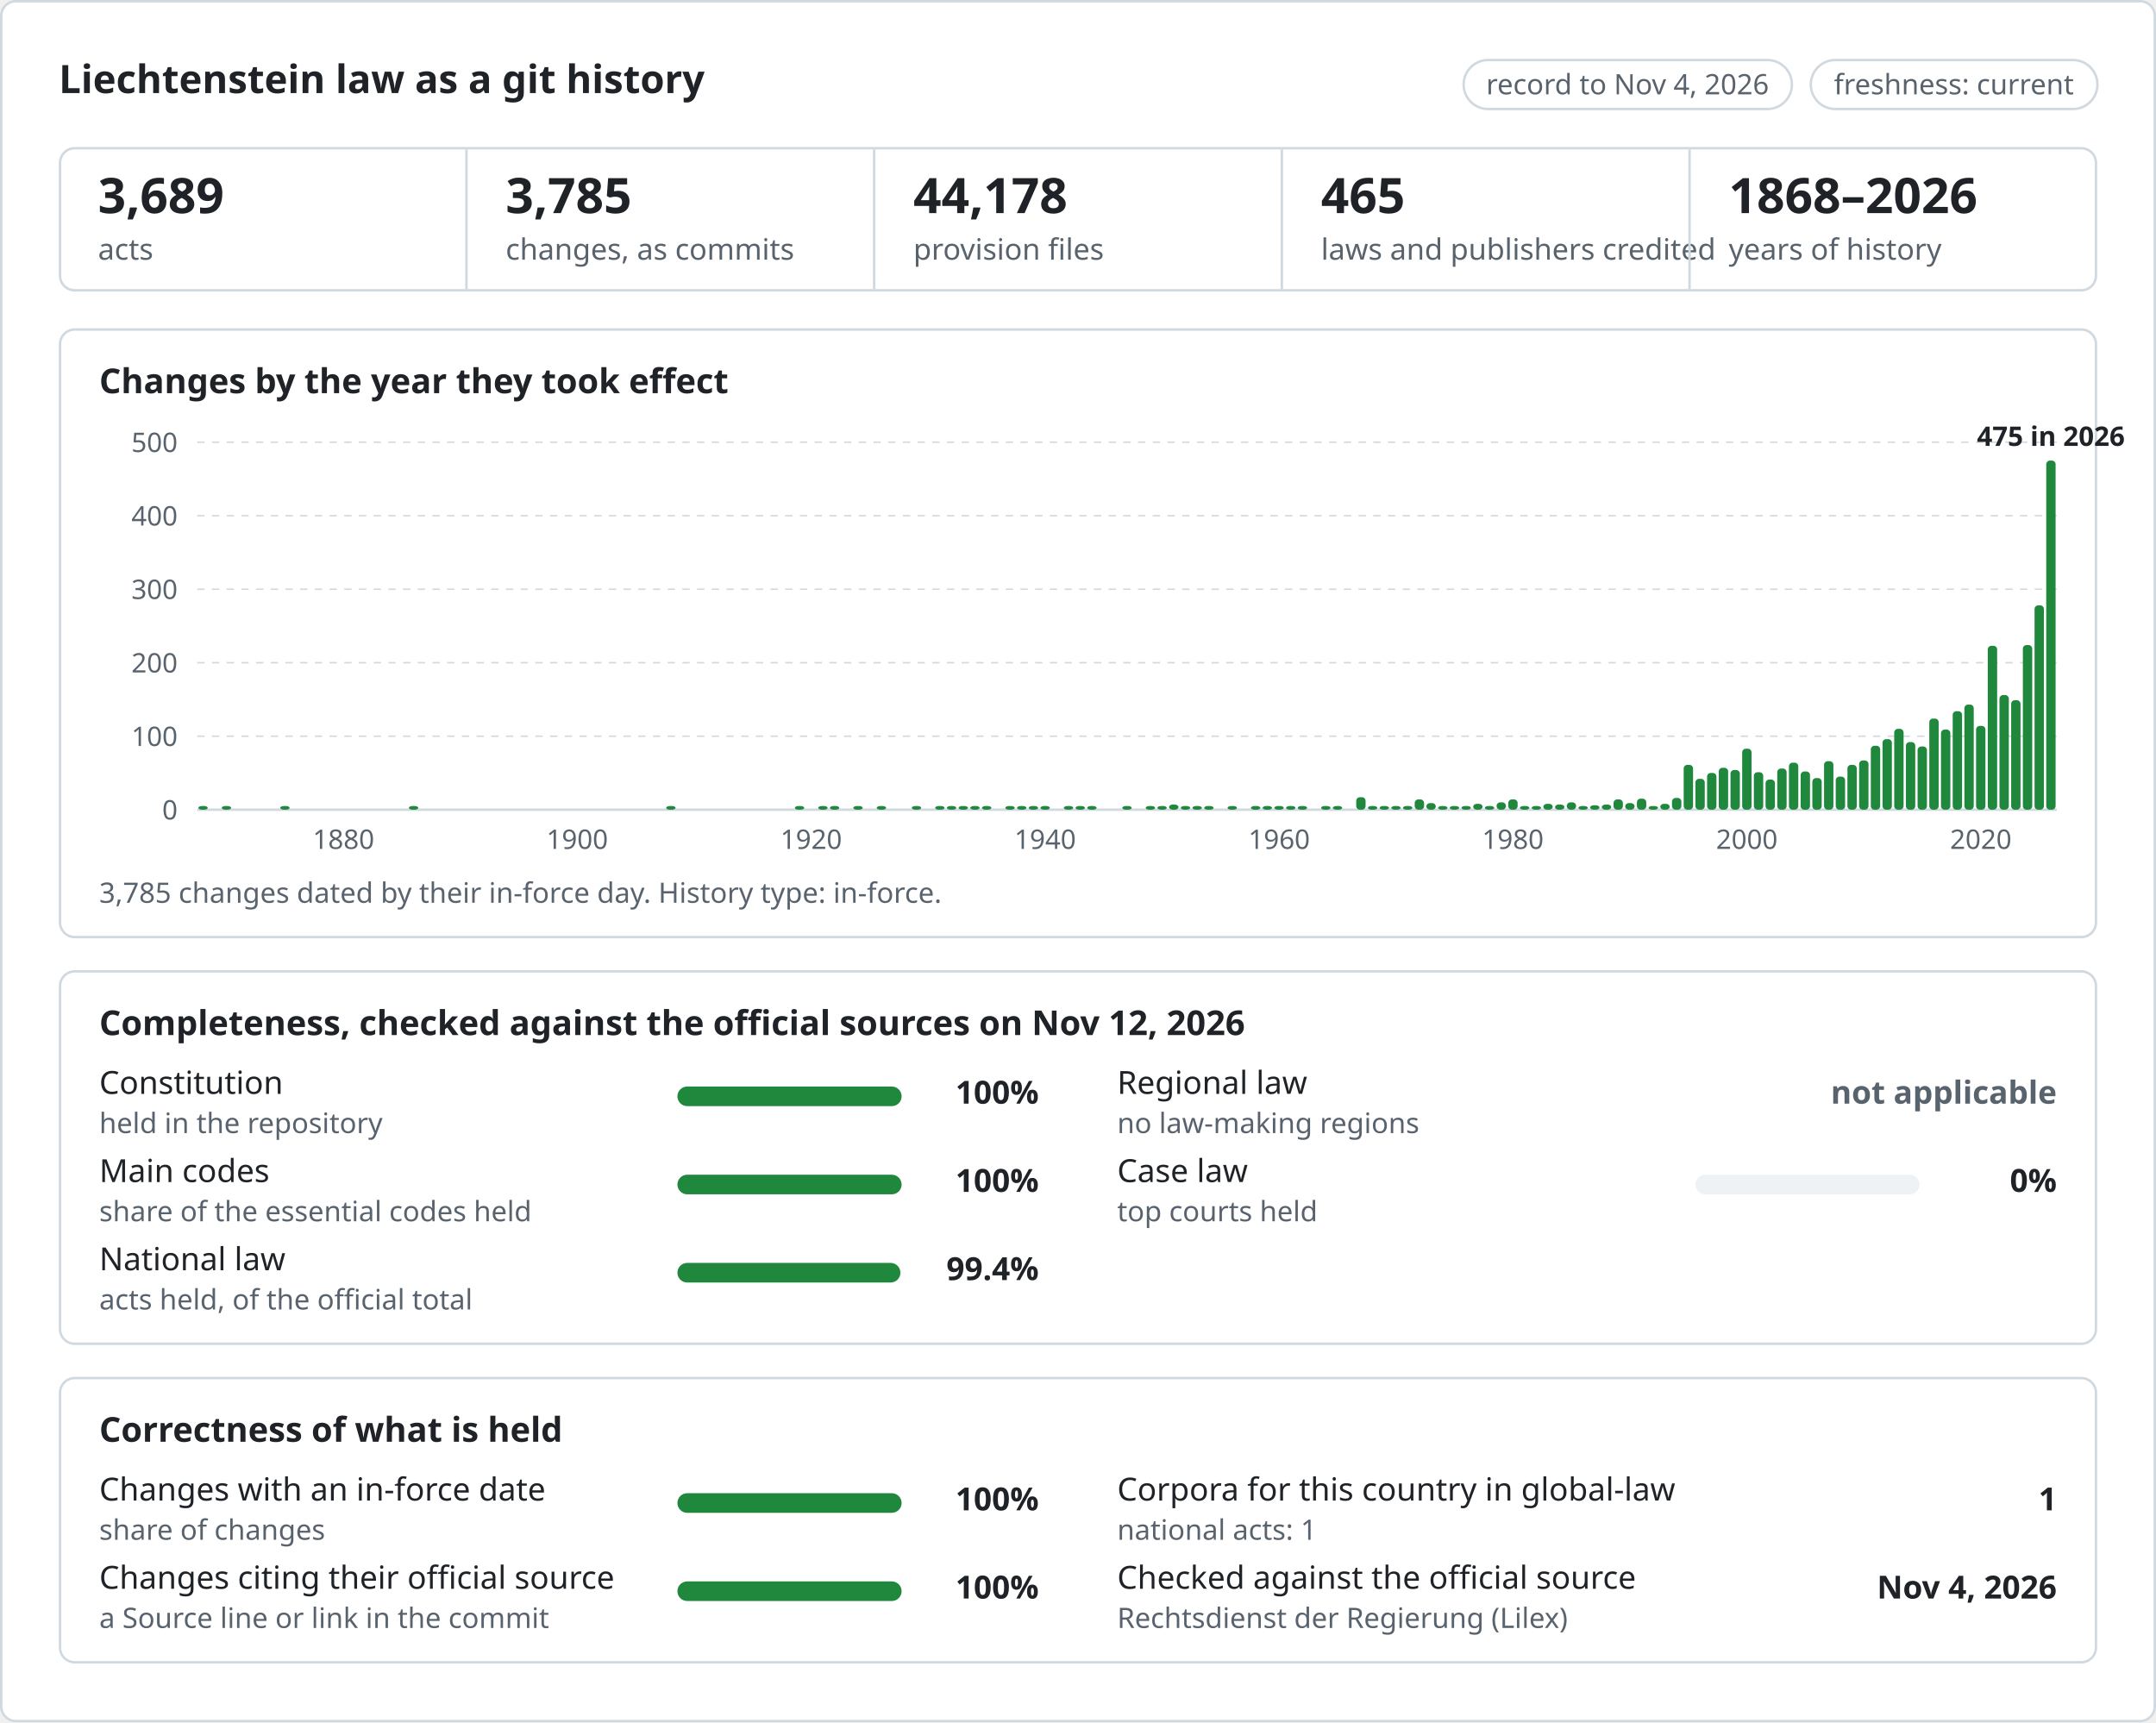
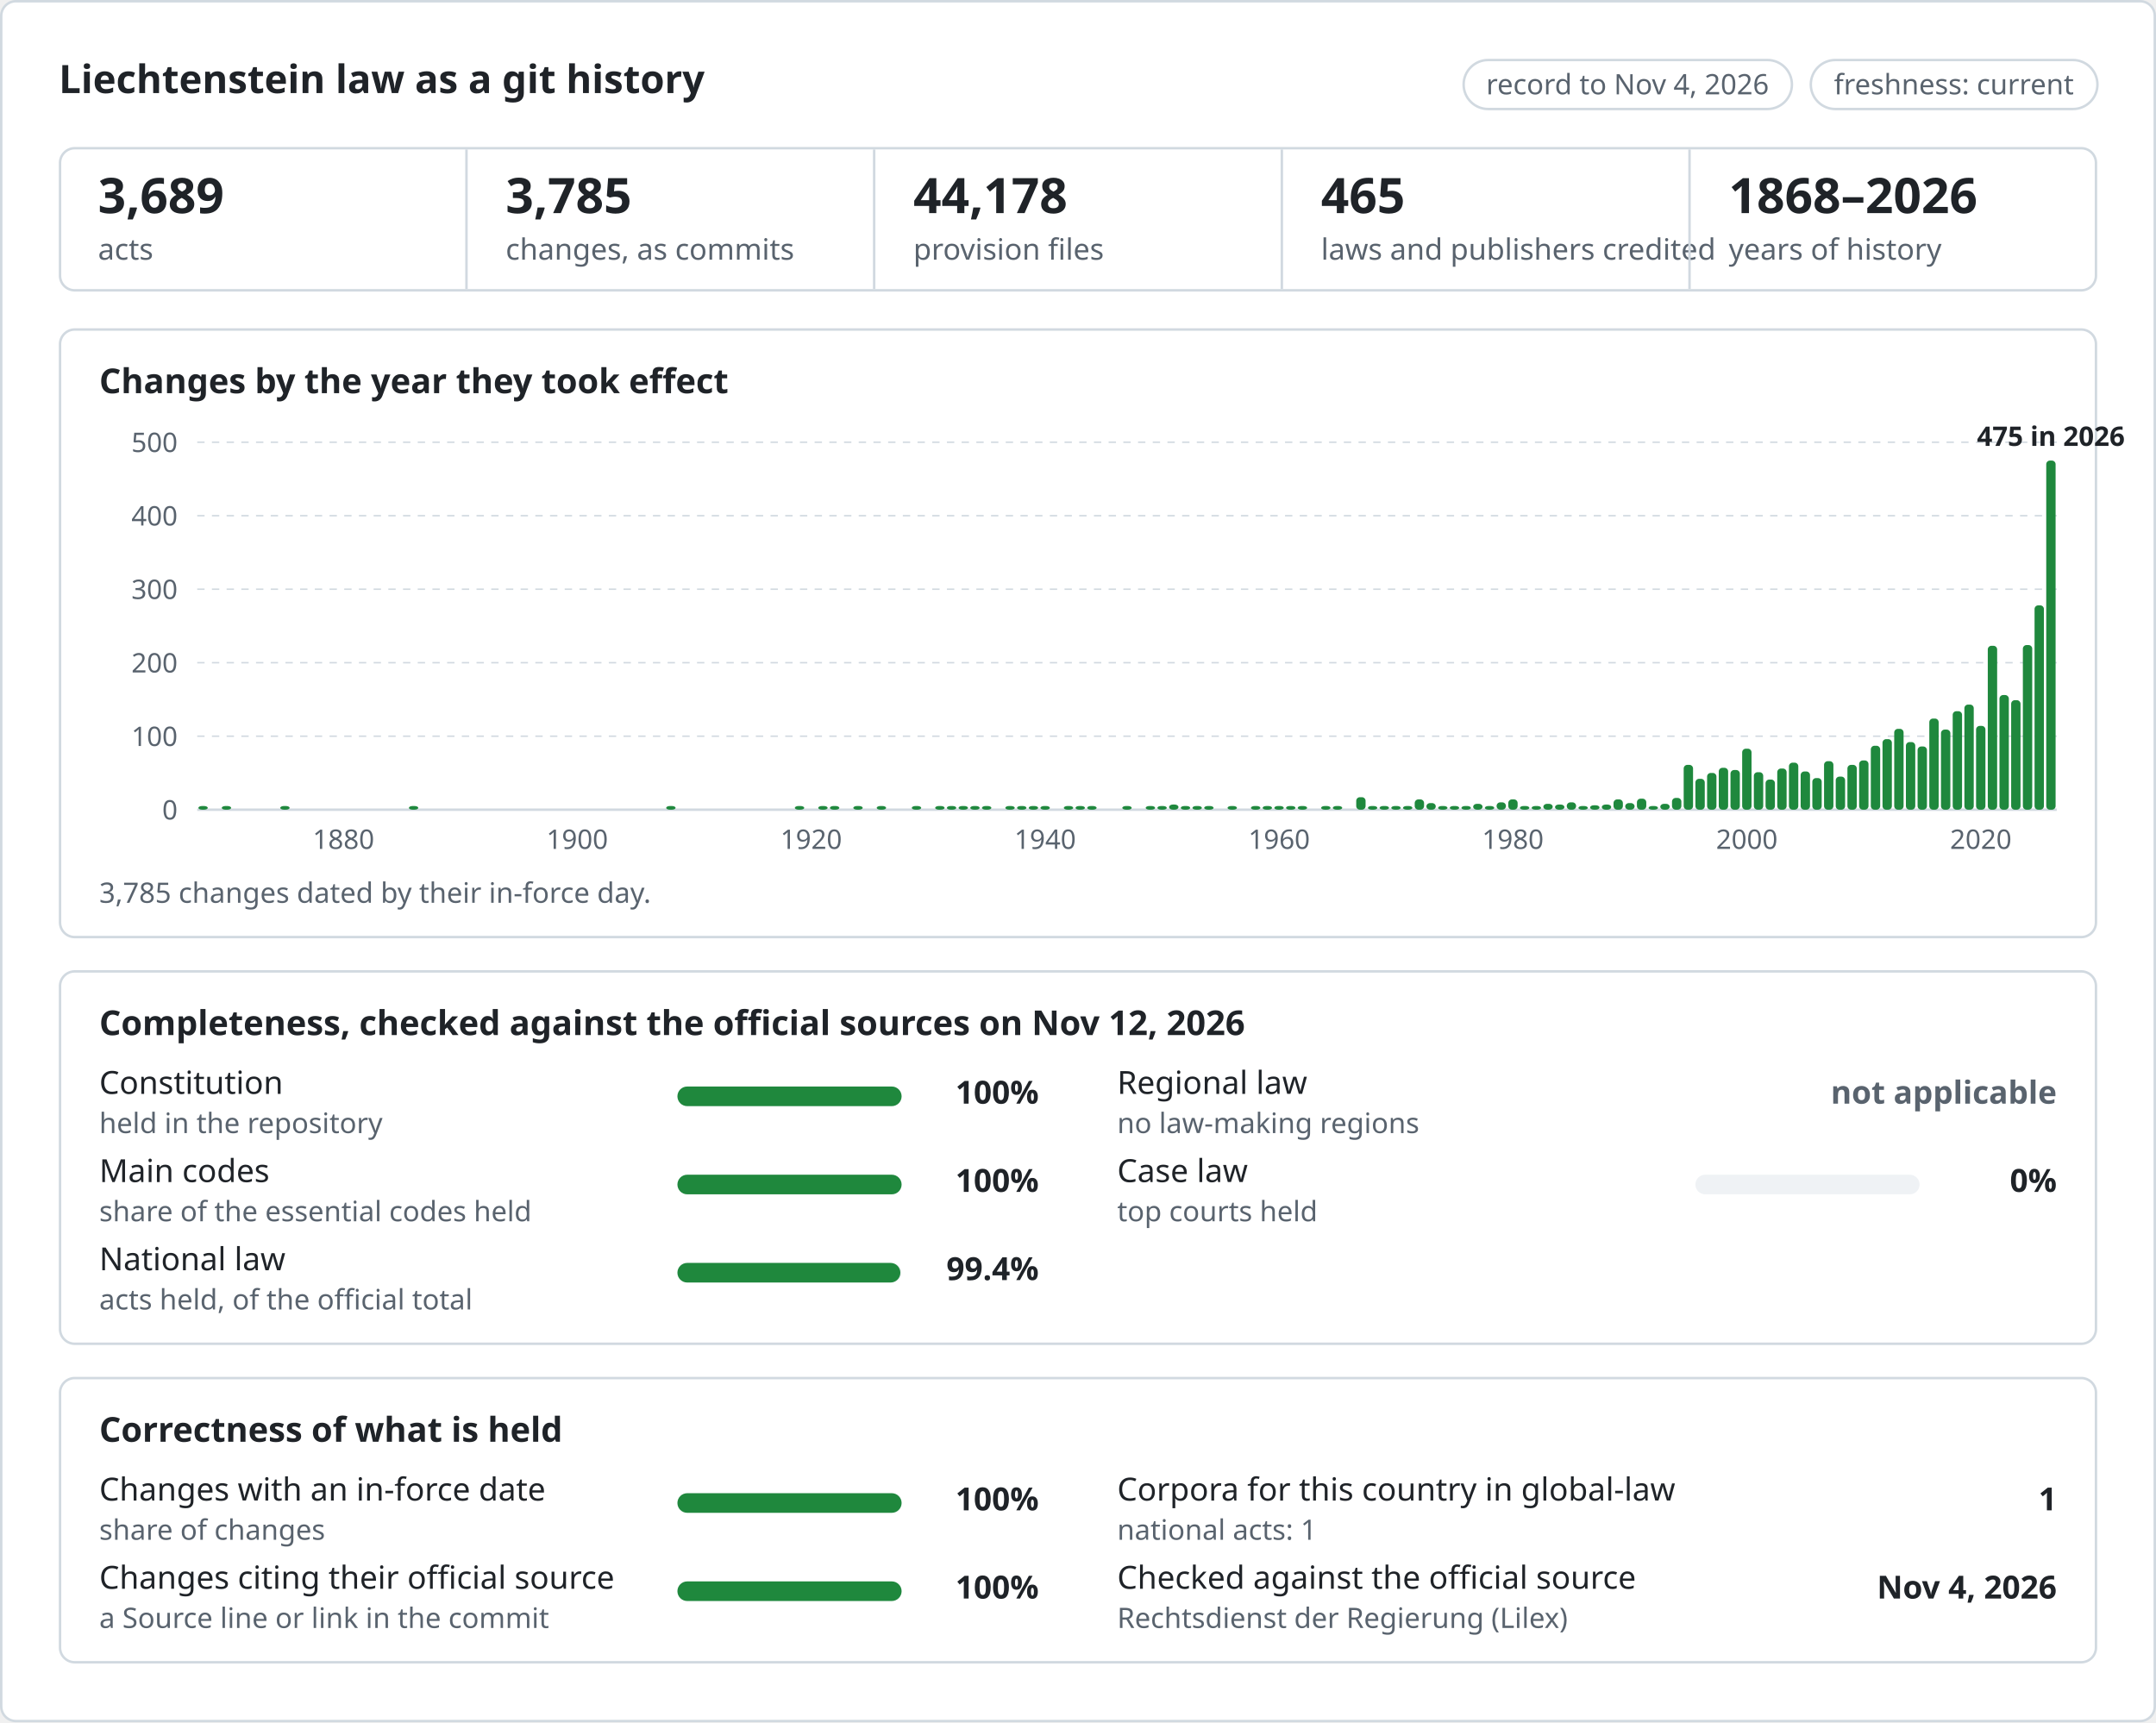
<svg xmlns="http://www.w3.org/2000/svg" width="880" height="703" viewBox="0 0 880 703" font-family="-apple-system,BlinkMacSystemFont,Segoe UI,Noto Sans,Helvetica,Arial,sans-serif">
  <rect x="0.5" y="0.5" width="879" height="702" rx="6" fill="#ffffff" stroke="#d1d9e0" />
  <text x="24" y="38" font-size="16" font-weight="600" fill="#1f2328">Liechtenstein law as a git history</text>
  <rect x="597.4" y="24.5" width="134" height="20" rx="10" fill="none" stroke="#d1d9e0" />
  <text x="664.3" y="38.5" font-size="11.5" font-weight="500" text-anchor="middle" fill="#59636e">record to Nov 4, 2026</text>
  <rect x="739.1" y="24.5" width="117" height="20" rx="10" fill="none" stroke="#d1d9e0" />
  <text x="797.5" y="38.5" font-size="11.5" font-weight="500" text-anchor="middle" fill="#59636e">freshness: current</text>
  <rect x="24.5" y="60.5" width="831" height="58" rx="6" fill="#ffffff" stroke="#d1d9e0" />
  <text x="40.0" y="87" font-size="20" font-weight="600" fill="#1f2328">3,689</text>
  <text x="40.0" y="106" font-size="12" fill="#59636e">acts</text>
  <line x1="190.4" y1="61" x2="190.4" y2="118" stroke="#d1d9e0" />
  <text x="206.4" y="87" font-size="20" font-weight="600" fill="#1f2328">3,785</text>
  <text x="206.4" y="106" font-size="12" fill="#59636e">changes, as commits</text>
  <line x1="356.8" y1="61" x2="356.8" y2="118" stroke="#d1d9e0" />
  <text x="372.8" y="87" font-size="20" font-weight="600" fill="#1f2328">44,178</text>
  <text x="372.8" y="106" font-size="12" fill="#59636e">provision files</text>
  <line x1="523.2" y1="61" x2="523.2" y2="118" stroke="#d1d9e0" />
  <text x="539.2" y="87" font-size="20" font-weight="600" fill="#1f2328">465</text>
  <text x="539.2" y="106" font-size="12" fill="#59636e" textLength="142" lengthAdjust="spacingAndGlyphs">laws and publishers credited</text>
  <line x1="689.6" y1="61" x2="689.6" y2="118" stroke="#d1d9e0" />
  <text x="705.6" y="87" font-size="20" font-weight="600" fill="#1f2328">1868–2026</text>
  <text x="705.6" y="106" font-size="12" fill="#59636e">years of history</text>
  <rect x="24.5" y="134.5" width="831" height="248" rx="6" fill="#ffffff" stroke="#d1d9e0" />
  <text x="40.5" y="160.5" font-size="14" font-weight="600" fill="#1f2328">Changes by the year they took effect</text>
  <line x1="80.5" y1="330.5" x2="839.5" y2="330.5" stroke="#d1d9e0" stroke-width="1" />
  <text x="72.5" y="334.5" font-size="11" text-anchor="end" fill="#59636e">0</text>
  <line x1="80.5" y1="300.5" x2="839.5" y2="300.5" stroke="#d1d9e0" stroke-width="0.6" stroke-dasharray="3 3" />
  <text x="72.5" y="304.5" font-size="11" text-anchor="end" fill="#59636e">100</text>
  <line x1="80.5" y1="270.5" x2="839.5" y2="270.5" stroke="#d1d9e0" stroke-width="0.6" stroke-dasharray="3 3" />
  <text x="72.5" y="274.5" font-size="11" text-anchor="end" fill="#59636e">200</text>
  <line x1="80.5" y1="240.5" x2="839.5" y2="240.5" stroke="#d1d9e0" stroke-width="0.6" stroke-dasharray="3 3" />
  <text x="72.5" y="244.5" font-size="11" text-anchor="end" fill="#59636e">300</text>
  <line x1="80.5" y1="210.5" x2="839.5" y2="210.5" stroke="#d1d9e0" stroke-width="0.6" stroke-dasharray="3 3" />
  <text x="72.5" y="214.5" font-size="11" text-anchor="end" fill="#59636e">400</text>
  <line x1="80.5" y1="180.5" x2="839.5" y2="180.5" stroke="#d1d9e0" stroke-width="0.6" stroke-dasharray="3 3" />
  <text x="72.5" y="184.5" font-size="11" text-anchor="end" fill="#59636e">500</text>
  <rect x="80.98" y="329.0" width="3.82" height="1.5" rx="1.5" fill="#1f883d" />
  <rect x="90.52" y="329.0" width="3.82" height="1.5" rx="1.5" fill="#1f883d" />
  <rect x="114.39" y="329.0" width="3.82" height="1.5" rx="1.5" fill="#1f883d" />
  <text x="140.2" y="346.5" font-size="11" text-anchor="middle" fill="#59636e">1880</text>
  <rect x="166.90" y="329.0" width="3.82" height="1.5" rx="1.5" fill="#1f883d" />
  <text x="235.6" y="346.5" font-size="11" text-anchor="middle" fill="#59636e">1900</text>
  <rect x="271.92" y="329.0" width="3.82" height="1.5" rx="1.5" fill="#1f883d" />
  <rect x="324.43" y="329.0" width="3.82" height="1.5" rx="1.5" fill="#1f883d" />
  <text x="331.1" y="346.5" font-size="11" text-anchor="middle" fill="#59636e">1920</text>
  <rect x="333.98" y="329.0" width="3.82" height="1.5" rx="1.5" fill="#1f883d" />
  <rect x="338.75" y="329.0" width="3.82" height="1.5" rx="1.5" fill="#1f883d" />
  <rect x="348.30" y="329.0" width="3.82" height="1.5" rx="1.5" fill="#1f883d" />
  <rect x="357.85" y="329.0" width="3.82" height="1.5" rx="1.5" fill="#1f883d" />
  <rect x="372.17" y="329.0" width="3.82" height="1.5" rx="1.5" fill="#1f883d" />
  <rect x="381.71" y="329.0" width="3.82" height="1.5" rx="1.5" fill="#1f883d" />
  <rect x="386.49" y="329.0" width="3.82" height="1.5" rx="1.5" fill="#1f883d" />
  <rect x="391.26" y="329.0" width="3.82" height="1.5" rx="1.5" fill="#1f883d" />
  <rect x="396.03" y="329.0" width="3.82" height="1.5" rx="1.5" fill="#1f883d" />
  <rect x="400.81" y="329.0" width="3.82" height="1.5" rx="1.5" fill="#1f883d" />
  <rect x="410.35" y="329.0" width="3.82" height="1.5" rx="1.5" fill="#1f883d" />
  <rect x="415.13" y="329.0" width="3.82" height="1.5" rx="1.5" fill="#1f883d" />
  <rect x="419.90" y="329.0" width="3.82" height="1.5" rx="1.5" fill="#1f883d" />
  <rect x="424.68" y="329.0" width="3.82" height="1.5" rx="1.5" fill="#1f883d" />
  <text x="426.6" y="346.5" font-size="11" text-anchor="middle" fill="#59636e">1940</text>
  <rect x="434.22" y="329.0" width="3.82" height="1.5" rx="1.5" fill="#1f883d" />
  <rect x="439.00" y="329.0" width="3.82" height="1.5" rx="1.5" fill="#1f883d" />
  <rect x="443.77" y="329.0" width="3.82" height="1.5" rx="1.5" fill="#1f883d" />
  <rect x="458.09" y="329.0" width="3.82" height="1.5" rx="1.5" fill="#1f883d" />
  <rect x="467.64" y="329.0" width="3.82" height="1.5" rx="1.5" fill="#1f883d" />
  <rect x="472.41" y="329.0" width="3.82" height="1.5" rx="1.5" fill="#1f883d" />
  <rect x="477.18" y="328.4" width="3.82" height="2.1" rx="1.5" fill="#1f883d" />
  <rect x="481.96" y="329.0" width="3.82" height="1.5" rx="1.5" fill="#1f883d" />
  <rect x="486.73" y="329.0" width="3.82" height="1.5" rx="1.5" fill="#1f883d" />
  <rect x="491.51" y="329.0" width="3.82" height="1.5" rx="1.5" fill="#1f883d" />
  <rect x="501.05" y="329.0" width="3.82" height="1.5" rx="1.5" fill="#1f883d" />
  <rect x="510.60" y="329.0" width="3.82" height="1.5" rx="1.5" fill="#1f883d" />
  <rect x="515.37" y="329.0" width="3.82" height="1.5" rx="1.5" fill="#1f883d" />
  <rect x="520.15" y="329.0" width="3.82" height="1.5" rx="1.5" fill="#1f883d" />
  <text x="522.1" y="346.5" font-size="11" text-anchor="middle" fill="#59636e">1960</text>
  <rect x="524.92" y="329.0" width="3.82" height="1.5" rx="1.5" fill="#1f883d" />
  <rect x="529.69" y="329.0" width="3.82" height="1.5" rx="1.5" fill="#1f883d" />
  <rect x="539.24" y="329.0" width="3.82" height="1.5" rx="1.5" fill="#1f883d" />
  <rect x="544.02" y="329.0" width="3.82" height="1.5" rx="1.5" fill="#1f883d" />
  <rect x="553.56" y="325.4" width="3.82" height="5.1" rx="1.5" fill="#1f883d" />
  <rect x="558.34" y="329.0" width="3.82" height="1.5" rx="1.5" fill="#1f883d" />
  <rect x="563.11" y="329.0" width="3.82" height="1.5" rx="1.5" fill="#1f883d" />
  <rect x="567.88" y="329.0" width="3.82" height="1.5" rx="1.5" fill="#1f883d" />
  <rect x="572.66" y="329.0" width="3.82" height="1.5" rx="1.5" fill="#1f883d" />
  <rect x="577.43" y="326.3" width="3.82" height="4.2" rx="1.5" fill="#1f883d" />
  <rect x="582.20" y="327.8" width="3.82" height="2.7" rx="1.5" fill="#1f883d" />
  <rect x="586.98" y="329.0" width="3.82" height="1.5" rx="1.5" fill="#1f883d" />
  <rect x="591.75" y="329.0" width="3.82" height="1.5" rx="1.5" fill="#1f883d" />
  <rect x="596.52" y="329.0" width="3.82" height="1.5" rx="1.5" fill="#1f883d" />
  <rect x="601.30" y="328.1" width="3.82" height="2.4" rx="1.5" fill="#1f883d" />
  <rect x="606.07" y="329.0" width="3.82" height="1.5" rx="1.5" fill="#1f883d" />
  <rect x="610.85" y="327.5" width="3.82" height="3.0" rx="1.5" fill="#1f883d" />
  <rect x="615.62" y="326.3" width="3.82" height="4.2" rx="1.5" fill="#1f883d" />
  <text x="617.5" y="346.5" font-size="11" text-anchor="middle" fill="#59636e">1980</text>
  <rect x="620.39" y="329.0" width="3.82" height="1.5" rx="1.5" fill="#1f883d" />
  <rect x="625.17" y="329.0" width="3.82" height="1.5" rx="1.5" fill="#1f883d" />
  <rect x="629.94" y="328.1" width="3.82" height="2.4" rx="1.5" fill="#1f883d" />
  <rect x="634.71" y="328.4" width="3.82" height="2.1" rx="1.5" fill="#1f883d" />
  <rect x="639.49" y="327.5" width="3.82" height="3.0" rx="1.5" fill="#1f883d" />
  <rect x="644.26" y="329.0" width="3.82" height="1.5" rx="1.5" fill="#1f883d" />
  <rect x="649.03" y="328.7" width="3.82" height="1.8" rx="1.5" fill="#1f883d" />
  <rect x="653.81" y="328.4" width="3.82" height="2.1" rx="1.5" fill="#1f883d" />
  <rect x="658.58" y="326.3" width="3.82" height="4.2" rx="1.5" fill="#1f883d" />
  <rect x="663.35" y="327.8" width="3.82" height="2.7" rx="1.5" fill="#1f883d" />
  <rect x="668.13" y="326.0" width="3.82" height="4.5" rx="1.5" fill="#1f883d" />
  <rect x="672.90" y="329.0" width="3.82" height="1.5" rx="1.5" fill="#1f883d" />
  <rect x="677.68" y="328.1" width="3.82" height="2.4" rx="1.5" fill="#1f883d" />
  <rect x="682.45" y="325.7" width="3.82" height="4.8" rx="1.5" fill="#1f883d" />
  <rect x="687.22" y="312.2" width="3.82" height="18.3" rx="1.5" fill="#1f883d" />
  <rect x="692.00" y="317.9" width="3.82" height="12.6" rx="1.5" fill="#1f883d" />
  <rect x="696.77" y="315.5" width="3.82" height="15.0" rx="1.5" fill="#1f883d" />
  <rect x="701.54" y="313.4" width="3.82" height="17.1" rx="1.5" fill="#1f883d" />
  <rect x="706.32" y="314.3" width="3.82" height="16.2" rx="1.5" fill="#1f883d" />
  <rect x="711.09" y="305.6" width="3.82" height="24.9" rx="1.5" fill="#1f883d" />
  <text x="713.0" y="346.5" font-size="11" text-anchor="middle" fill="#59636e">2000</text>
  <rect x="715.86" y="315.2" width="3.82" height="15.3" rx="1.5" fill="#1f883d" />
  <rect x="720.64" y="318.2" width="3.82" height="12.3" rx="1.5" fill="#1f883d" />
  <rect x="725.41" y="313.7" width="3.82" height="16.8" rx="1.5" fill="#1f883d" />
  <rect x="730.18" y="311.3" width="3.82" height="19.2" rx="1.5" fill="#1f883d" />
  <rect x="734.96" y="314.9" width="3.82" height="15.6" rx="1.5" fill="#1f883d" />
  <rect x="739.73" y="317.6" width="3.82" height="12.9" rx="1.5" fill="#1f883d" />
  <rect x="744.51" y="310.7" width="3.82" height="19.8" rx="1.5" fill="#1f883d" />
  <rect x="749.28" y="317.0" width="3.82" height="13.5" rx="1.5" fill="#1f883d" />
  <rect x="754.05" y="312.2" width="3.82" height="18.3" rx="1.5" fill="#1f883d" />
  <rect x="758.83" y="310.4" width="3.82" height="20.1" rx="1.5" fill="#1f883d" />
  <rect x="763.60" y="304.4" width="3.82" height="26.1" rx="1.5" fill="#1f883d" />
  <rect x="768.37" y="301.7" width="3.82" height="28.8" rx="1.5" fill="#1f883d" />
  <rect x="773.15" y="297.5" width="3.82" height="33.0" rx="1.5" fill="#1f883d" />
  <rect x="777.92" y="302.9" width="3.82" height="27.6" rx="1.5" fill="#1f883d" />
  <rect x="782.69" y="304.7" width="3.82" height="25.8" rx="1.5" fill="#1f883d" />
  <rect x="787.47" y="293.3" width="3.82" height="37.2" rx="1.5" fill="#1f883d" />
  <rect x="792.24" y="297.8" width="3.82" height="32.7" rx="1.5" fill="#1f883d" />
  <rect x="797.02" y="290.3" width="3.82" height="40.2" rx="1.5" fill="#1f883d" />
  <rect x="801.79" y="287.6" width="3.82" height="42.9" rx="1.5" fill="#1f883d" />
  <rect x="806.56" y="296.3" width="3.82" height="34.2" rx="1.5" fill="#1f883d" />
  <text x="808.5" y="346.5" font-size="11" text-anchor="middle" fill="#59636e">2020</text>
  <rect x="811.34" y="263.6" width="3.82" height="66.9" rx="1.5" fill="#1f883d" />
  <rect x="816.11" y="283.7" width="3.82" height="46.8" rx="1.5" fill="#1f883d" />
  <rect x="820.88" y="285.8" width="3.82" height="44.7" rx="1.5" fill="#1f883d" />
  <rect x="825.66" y="263.3" width="3.82" height="67.2" rx="1.5" fill="#1f883d" />
  <rect x="830.43" y="247.1" width="3.82" height="83.4" rx="1.5" fill="#1f883d" />
  <rect x="835.20" y="188.0" width="3.82" height="142.5" rx="1.5" fill="#1f883d" />
  <text x="837.1" y="182.0" font-size="11" font-weight="600" text-anchor="middle" fill="#1f2328">475 in 2026</text>
-   <text x="40.5" y="368.5" font-size="11.5" fill="#59636e">3,785 changes dated by their in-force day. History type: in-force.</text>
+   <text x="40.5" y="368.5" font-size="11.5" fill="#59636e">3,785 changes dated by their in-force day.</text>
  <rect x="24.5" y="396.5" width="831" height="152" rx="6" fill="#ffffff" stroke="#d1d9e0" />
  <text x="40.5" y="422.5" font-size="14" font-weight="600" fill="#1f2328">Completeness, checked against the official sources on Nov 12, 2026</text>
  <text x="40.5" y="446.5" font-size="13" fill="#1f2328">Constitution</text>
  <text x="40.5" y="462.5" font-size="11.5" fill="#59636e">held in the repository</text>
  <g>
    <rect x="276.5" y="443.5" width="91.5" height="8" rx="4" fill="#eff2f5" />
    <rect x="276.5" y="443.5" width="91.5" height="8" rx="4" fill="#1f883d" />
  </g>
  <text x="424.0" y="450.5" font-size="13" font-weight="600" text-anchor="end" fill="#1f2328">100%</text>
  <text x="40.5" y="482.5" font-size="13" fill="#1f2328">Main codes</text>
  <text x="40.5" y="498.5" font-size="11.5" fill="#59636e">share of the essential codes held</text>
  <g>
    <rect x="276.5" y="479.5" width="91.5" height="8" rx="4" fill="#eff2f5" />
    <rect x="276.5" y="479.5" width="91.5" height="8" rx="4" fill="#1f883d" />
  </g>
  <text x="424.0" y="486.5" font-size="13" font-weight="600" text-anchor="end" fill="#1f2328">100%</text>
  <text x="40.5" y="518.5" font-size="13" fill="#1f2328">National law</text>
  <text x="40.5" y="534.5" font-size="11.5" fill="#59636e">acts held, of the official total</text>
  <g>
    <rect x="276.5" y="515.5" width="91.5" height="8" rx="4" fill="#eff2f5" />
    <rect x="276.5" y="515.5" width="91.0" height="8" rx="4" fill="#1f883d" />
  </g>
  <text x="424.0" y="522.5" font-size="13" font-weight="600" text-anchor="end" fill="#1f2328">99.4%</text>
  <text x="456.0" y="446.5" font-size="13" fill="#1f2328">Regional law</text>
  <text x="456.0" y="462.5" font-size="11.5" fill="#59636e">no law-making regions</text>
  <text x="839.5" y="450.5" font-size="13" font-weight="600" text-anchor="end" fill="#59636e">not applicable</text>
  <text x="456.0" y="482.5" font-size="13" fill="#1f2328">Case law</text>
  <text x="456.0" y="498.5" font-size="11.5" fill="#59636e">top courts held</text>
  <g>
    <rect x="692.0" y="479.5" width="91.5" height="8" rx="4" fill="#eff2f5" />
  </g>
  <text x="839.5" y="486.5" font-size="13" font-weight="600" text-anchor="end" fill="#1f2328">0%</text>
  <rect x="24.5" y="562.5" width="831" height="116" rx="6" fill="#ffffff" stroke="#d1d9e0" />
  <text x="40.5" y="588.5" font-size="14" font-weight="600" fill="#1f2328">Correctness of what is held</text>
  <text x="40.5" y="612.5" font-size="13" fill="#1f2328">Changes with an in-force date</text>
  <text x="40.5" y="628.5" font-size="11.5" fill="#59636e">share of changes</text>
  <g>
    <rect x="276.5" y="609.5" width="91.5" height="8" rx="4" fill="#eff2f5" />
    <rect x="276.5" y="609.5" width="91.5" height="8" rx="4" fill="#1f883d" />
  </g>
  <text x="424.0" y="616.5" font-size="13" font-weight="600" text-anchor="end" fill="#1f2328">100%</text>
  <text x="40.5" y="648.5" font-size="13" fill="#1f2328">Changes citing their official source</text>
  <text x="40.5" y="664.5" font-size="11.5" fill="#59636e">a Source line or link in the commit</text>
  <g>
    <rect x="276.5" y="645.5" width="91.5" height="8" rx="4" fill="#eff2f5" />
    <rect x="276.5" y="645.5" width="91.5" height="8" rx="4" fill="#1f883d" />
  </g>
  <text x="424.0" y="652.5" font-size="13" font-weight="600" text-anchor="end" fill="#1f2328">100%</text>
  <text x="456.0" y="612.5" font-size="13" fill="#1f2328">Corpora for this country in global-law</text>
  <text x="456.0" y="628.5" font-size="11.5" fill="#59636e">national acts: 1</text>
  <text x="839.5" y="616.5" font-size="13" font-weight="600" text-anchor="end" fill="#1f2328">1</text>
  <text x="456.0" y="648.5" font-size="13" fill="#1f2328">Checked against the official source</text>
  <text x="456.0" y="664.5" font-size="11.5" fill="#59636e">Rechtsdienst der Regierung (Lilex)</text>
  <text x="839.5" y="652.5" font-size="13" font-weight="600" text-anchor="end" fill="#1f2328">Nov 4, 2026</text>
</svg>
